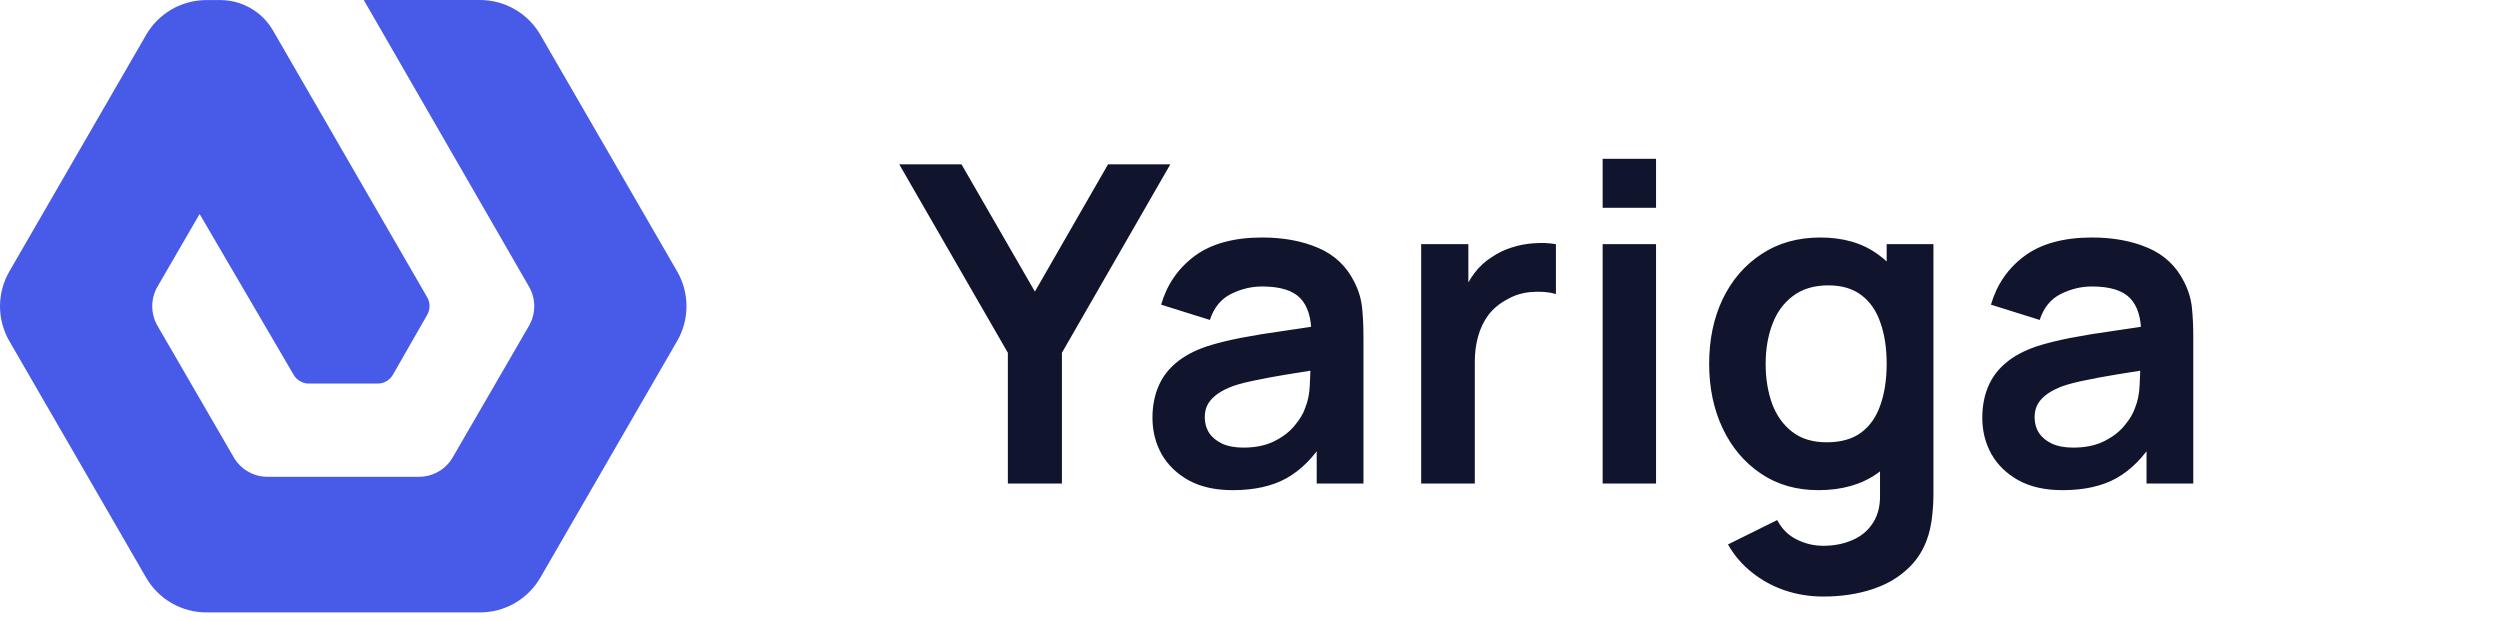
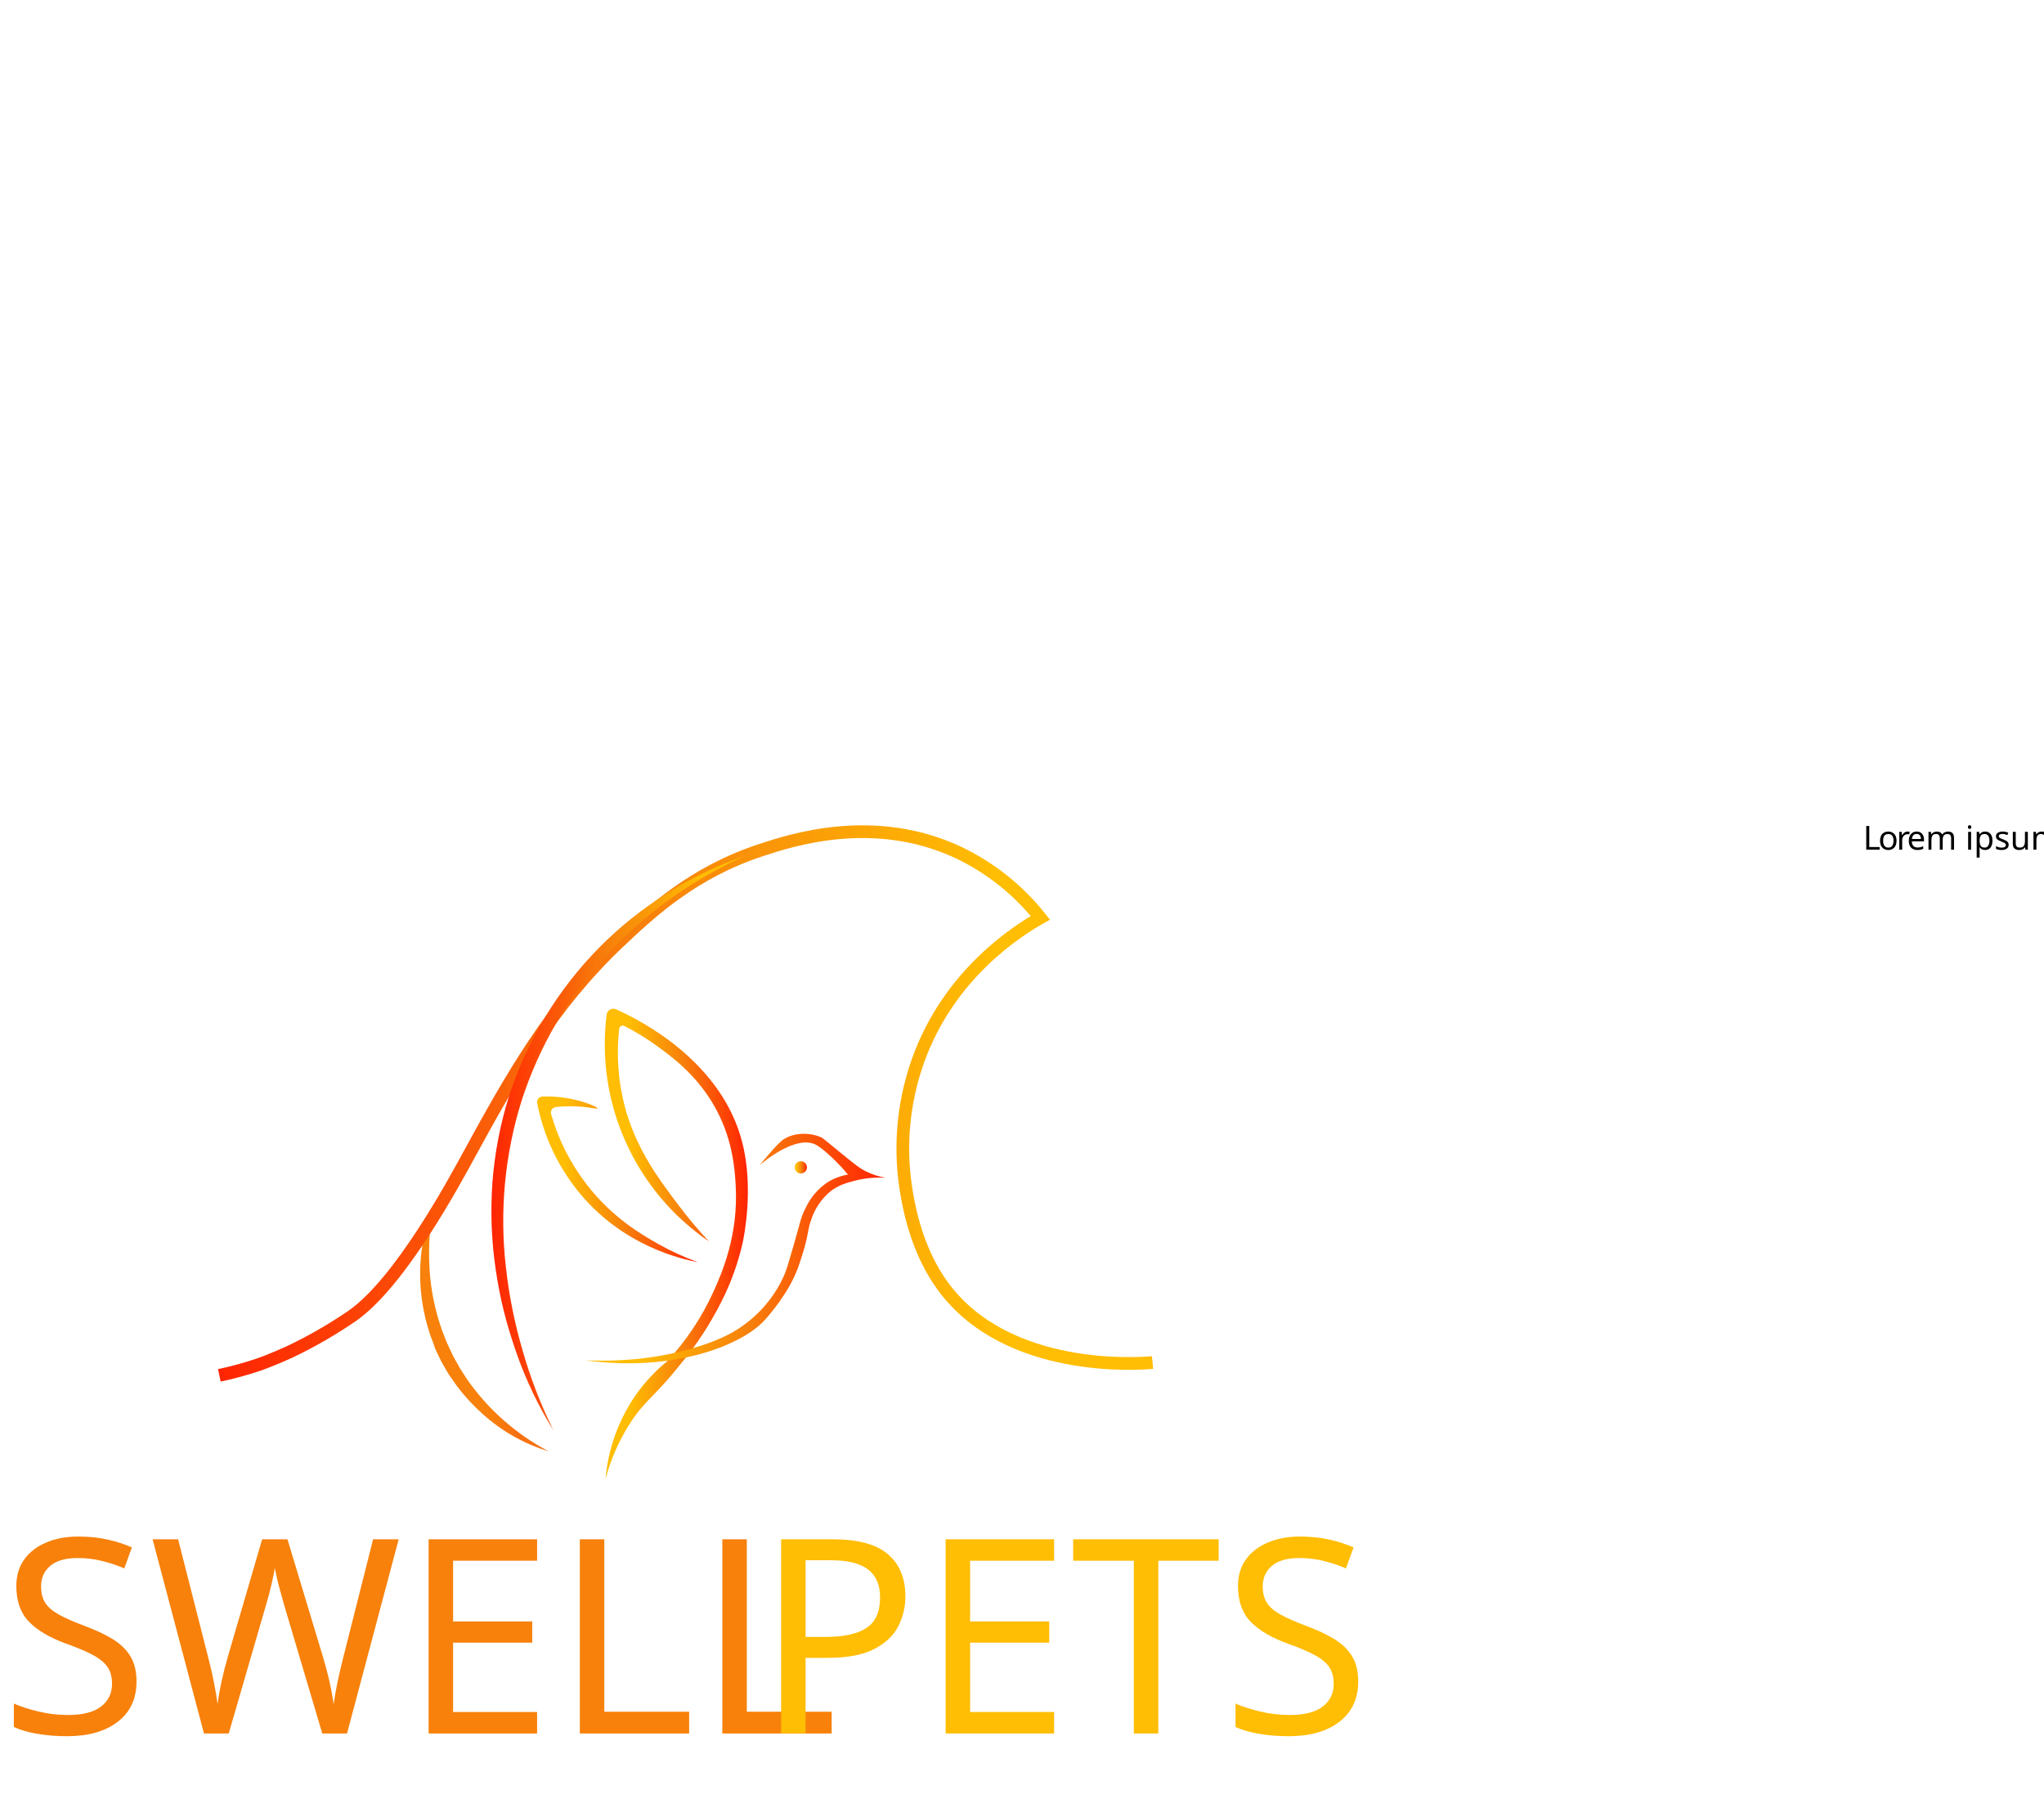
- <svg xmlns="http://www.w3.org/2000/svg" width="141" height="35" viewBox="0 0 141 35" fill="none">
-   <path d="M29.84 16.174C30.031 16.508 30.132 16.886 30.132 17.27C30.132 17.654 30.031 18.032 29.84 18.366L25.531 25.799C25.338 26.131 25.062 26.406 24.73 26.598C24.398 26.789 24.021 26.89 23.637 26.891L15.066 26.891C14.685 26.888 14.311 26.785 13.982 26.594C13.652 26.403 13.378 26.128 13.187 25.799L8.878 18.366C8.687 18.032 8.586 17.654 8.586 17.27C8.586 16.886 8.687 16.508 8.878 16.174L11.258 12.07L16.555 21.128C16.642 21.282 16.769 21.411 16.923 21.5C17.077 21.589 17.252 21.635 17.43 21.633L21.288 21.633C21.466 21.635 21.641 21.589 21.795 21.5C21.949 21.411 22.076 21.282 22.163 21.128L24.092 17.76C24.18 17.609 24.226 17.437 24.226 17.262C24.226 17.088 24.18 16.916 24.092 16.765L15.397 1.72C15.096 1.199 14.662 0.765 14.14 0.464C13.618 0.163 13.026 0.004 12.423 0.004L11.644 0.004C10.954 0.004 10.277 0.185 9.68 0.53C9.082 0.874 8.586 1.37 8.242 1.967L0.527 15.31C0.182 15.907 -7.84862e-07 16.584 -7.54727e-07 17.274C-7.24593e-07 17.963 0.182 18.64 0.527 19.237L8.242 32.58C8.587 33.177 9.083 33.672 9.68 34.016C10.278 34.36 10.955 34.541 11.644 34.54L27.074 34.54C27.764 34.54 28.441 34.359 29.038 34.014C29.636 33.67 30.131 33.174 30.476 32.577L38.191 19.233C38.536 18.637 38.718 17.959 38.718 17.27C38.718 16.581 38.536 15.903 38.191 15.306L30.476 1.963C30.131 1.366 29.636 0.87 29.038 0.526C28.441 0.181 27.764 -0 27.074 3.09408e-06L20.516 3.38073e-06L29.84 16.174Z" fill="#475BE8" />
-   <path d="M56.843 27.27V19.895L50.718 9.27H54.23L58.368 16.445L62.493 9.27H66.005L59.893 19.895V27.27H56.843ZM69.524 27.645C68.549 27.645 67.724 27.462 67.049 27.095C66.374 26.72 65.862 26.224 65.512 25.608C65.17 24.991 64.999 24.312 64.999 23.57C64.999 22.92 65.108 22.337 65.324 21.82C65.541 21.295 65.874 20.845 66.324 20.47C66.774 20.087 67.358 19.774 68.074 19.532C68.616 19.358 69.249 19.199 69.974 19.058C70.708 18.916 71.499 18.787 72.349 18.67C73.208 18.545 74.103 18.412 75.037 18.27L73.962 18.883C73.97 17.949 73.762 17.262 73.337 16.82C72.912 16.378 72.195 16.157 71.187 16.157C70.578 16.157 69.991 16.299 69.424 16.582C68.858 16.866 68.462 17.353 68.237 18.045L65.487 17.183C65.82 16.041 66.453 15.124 67.387 14.432C68.328 13.741 69.595 13.395 71.187 13.395C72.387 13.395 73.441 13.591 74.349 13.982C75.266 14.374 75.945 15.016 76.387 15.908C76.628 16.383 76.774 16.87 76.824 17.37C76.874 17.862 76.899 18.399 76.899 18.983V27.27H74.262V24.345L74.699 24.82C74.091 25.795 73.378 26.512 72.562 26.97C71.753 27.42 70.741 27.645 69.524 27.645ZM70.124 25.245C70.808 25.245 71.391 25.124 71.874 24.883C72.358 24.641 72.741 24.345 73.024 23.995C73.316 23.645 73.512 23.316 73.612 23.008C73.77 22.624 73.858 22.187 73.874 21.695C73.899 21.195 73.912 20.791 73.912 20.483L74.837 20.758C73.928 20.899 73.149 21.024 72.499 21.133C71.849 21.241 71.291 21.345 70.824 21.445C70.358 21.537 69.945 21.641 69.587 21.758C69.237 21.883 68.941 22.028 68.699 22.195C68.458 22.362 68.27 22.553 68.137 22.77C68.012 22.987 67.949 23.241 67.949 23.532C67.949 23.866 68.033 24.162 68.199 24.42C68.366 24.67 68.608 24.87 68.924 25.02C69.249 25.17 69.649 25.245 70.124 25.245ZM80.154 27.27V13.77H82.816V17.058L82.491 16.633C82.658 16.183 82.879 15.774 83.154 15.408C83.437 15.033 83.774 14.724 84.166 14.482C84.499 14.258 84.866 14.082 85.266 13.957C85.674 13.824 86.091 13.745 86.516 13.72C86.941 13.687 87.354 13.703 87.754 13.77V16.582C87.354 16.466 86.891 16.428 86.366 16.47C85.849 16.512 85.383 16.657 84.966 16.907C84.549 17.133 84.208 17.42 83.941 17.77C83.683 18.12 83.491 18.52 83.366 18.97C83.241 19.412 83.179 19.891 83.179 20.407V27.27H80.154ZM90.389 11.72V8.957H93.401V11.72H90.389ZM90.389 27.27V13.77H93.401V27.27H90.389ZM102.821 33.645C102.071 33.645 101.35 33.528 100.658 33.295C99.975 33.062 99.358 32.724 98.808 32.282C98.258 31.849 97.808 31.324 97.458 30.707L100.233 29.332C100.492 29.824 100.854 30.187 101.321 30.42C101.796 30.662 102.3 30.782 102.833 30.782C103.458 30.782 104.017 30.67 104.508 30.445C105 30.228 105.379 29.903 105.646 29.47C105.921 29.045 106.05 28.512 106.033 27.87V24.032H106.408V13.77H109.046V27.92C109.046 28.262 109.029 28.587 108.996 28.895C108.971 29.212 108.925 29.52 108.858 29.82C108.658 30.695 108.275 31.412 107.708 31.97C107.142 32.537 106.437 32.958 105.596 33.233C104.762 33.508 103.837 33.645 102.821 33.645ZM102.558 27.645C101.317 27.645 100.233 27.332 99.308 26.707C98.383 26.082 97.667 25.233 97.158 24.157C96.65 23.082 96.396 21.87 96.396 20.52C96.396 19.153 96.65 17.937 97.158 16.87C97.675 15.795 98.404 14.949 99.346 14.332C100.287 13.707 101.396 13.395 102.671 13.395C103.954 13.395 105.029 13.707 105.896 14.332C106.771 14.949 107.433 15.795 107.883 16.87C108.333 17.945 108.558 19.162 108.558 20.52C108.558 21.862 108.333 23.074 107.883 24.157C107.433 25.233 106.762 26.082 105.871 26.707C104.979 27.332 103.875 27.645 102.558 27.645ZM103.021 24.945C103.829 24.945 104.479 24.762 104.971 24.395C105.471 24.02 105.833 23.499 106.058 22.832C106.292 22.166 106.408 21.395 106.408 20.52C106.408 19.637 106.292 18.866 106.058 18.207C105.833 17.541 105.479 17.024 104.996 16.657C104.512 16.282 103.887 16.095 103.121 16.095C102.312 16.095 101.646 16.295 101.121 16.695C100.596 17.087 100.208 17.62 99.958 18.295C99.708 18.962 99.583 19.703 99.583 20.52C99.583 21.345 99.704 22.095 99.946 22.77C100.196 23.437 100.575 23.966 101.083 24.358C101.592 24.749 102.237 24.945 103.021 24.945ZM116.326 27.645C115.351 27.645 114.526 27.462 113.851 27.095C113.176 26.72 112.664 26.224 112.314 25.608C111.972 24.991 111.801 24.312 111.801 23.57C111.801 22.92 111.909 22.337 112.126 21.82C112.343 21.295 112.676 20.845 113.126 20.47C113.576 20.087 114.159 19.774 114.876 19.532C115.418 19.358 116.051 19.199 116.776 19.058C117.509 18.916 118.301 18.787 119.151 18.67C120.009 18.545 120.905 18.412 121.839 18.27L120.764 18.883C120.772 17.949 120.564 17.262 120.139 16.82C119.714 16.378 118.997 16.157 117.989 16.157C117.38 16.157 116.793 16.299 116.226 16.582C115.659 16.866 115.264 17.353 115.039 18.045L112.289 17.183C112.622 16.041 113.255 15.124 114.189 14.432C115.13 13.741 116.397 13.395 117.989 13.395C119.189 13.395 120.243 13.591 121.151 13.982C122.068 14.374 122.747 15.016 123.189 15.908C123.43 16.383 123.576 16.87 123.626 17.37C123.676 17.862 123.701 18.399 123.701 18.983V27.27H121.064V24.345L121.501 24.82C120.893 25.795 120.18 26.512 119.364 26.97C118.555 27.42 117.543 27.645 116.326 27.645ZM116.926 25.245C117.609 25.245 118.193 25.124 118.676 24.883C119.159 24.641 119.543 24.345 119.826 23.995C120.118 23.645 120.314 23.316 120.414 23.008C120.572 22.624 120.659 22.187 120.676 21.695C120.701 21.195 120.714 20.791 120.714 20.483L121.639 20.758C120.73 20.899 119.951 21.024 119.301 21.133C118.651 21.241 118.093 21.345 117.626 21.445C117.159 21.537 116.747 21.641 116.389 21.758C116.039 21.883 115.743 22.028 115.501 22.195C115.259 22.362 115.072 22.553 114.939 22.77C114.814 22.987 114.751 23.241 114.751 23.532C114.751 23.866 114.834 24.162 115.001 24.42C115.168 24.67 115.409 24.87 115.726 25.02C116.051 25.17 116.451 25.245 116.926 25.245Z" fill="#11142D" />
+ <svg xmlns="http://www.w3.org/2000/svg" xmlns:xlink="http://www.w3.org/1999/xlink" id="Layer_1" data-name="Layer 1" viewBox="0 0 739.48 657.21">
+   <defs>
+     <style>.cls-1{font-size:98.39px;fill:#f7810b;font-family:FuturaBT-Medium, FuturaBT Medium;font-weight:500;}.cls-2{fill:#ffbd03;font-family:CenturyGothic, Century Gothic;font-weight:400;letter-spacing:0em;}.cls-3{fill:url(#linear-gradient);}.cls-4{fill:url(#linear-gradient-2);}.cls-5{fill:url(#linear-gradient-3);}.cls-6{fill:url(#linear-gradient-4);}.cls-7{fill:url(#linear-gradient-5);}.cls-8{fill:none;stroke-miterlimit:10;stroke-width:4.6px;stroke:url(#linear-gradient-6);}.cls-9{fill:url(#linear-gradient-7);}.cls-10{font-size:12px;font-family:MyriadPro-Regular, Myriad Pro;}.cls-11{letter-spacing:-0.01em;}.cls-12{letter-spacing:-0.01em;}</style>
+     <linearGradient id="linear-gradient" x1="362.19" y1="439.94" x2="413.92" y2="439.94" gradientUnits="userSpaceOnUse">
+       <stop offset="0.17" stop-color="#ffbd03" />
+       <stop offset="0.54" stop-color="#f7810b" />
+       <stop offset="1" stop-color="#ff2402" />
+     </linearGradient>
+     <linearGradient id="linear-gradient-2" x1="355.16" y1="441.64" x2="463.84" y2="441.64" xlink:href="#linear-gradient" />
+     <linearGradient id="linear-gradient-3" x1="287.52" y1="422.26" x2="291.95" y2="422.26" xlink:href="#linear-gradient" />
+     <linearGradient id="linear-gradient-4" x1="337.68" y1="416.59" x2="395.8" y2="416.59" xlink:href="#linear-gradient" />
+     <linearGradient id="linear-gradient-5" x1="294.71" y1="470.16" x2="342.69" y2="470.16" gradientUnits="userSpaceOnUse">
+       <stop offset="0.54" stop-color="#f7810b" />
+       <stop offset="0.74" stop-color="#f77010" />
+     </linearGradient>
+     <linearGradient id="linear-gradient-6" x1="222.24" y1="389.14" x2="560.57" y2="389.14" gradientUnits="userSpaceOnUse">
+       <stop offset="0" stop-color="#ff2402" />
+       <stop offset="0.46" stop-color="#f7810b" />
+       <stop offset="0.83" stop-color="#ffbd03" />
+     </linearGradient>
+     <linearGradient id="linear-gradient-7" x1="320.86" y1="403.57" x2="413.53" y2="403.57" xlink:href="#linear-gradient-6" />
+   </defs>
+   <text class="cls-1" transform="translate(0 627.04)">SWELL<tspan class="cls-2" x="273.04" y="0">PETS</tspan>
+   </text>
+   <path class="cls-3" d="M366.26,355.1a2.44,2.44,0,0,0-3.42,1.93,86.26,86.26,0,0,0,37,82A152.35,152.35,0,0,1,389,426.15c-7.18-9.49-15.36-20.3-19.49-35.5a77.23,77.23,0,0,1-2.14-28.52,1.3,1.3,0,0,1,1.89-1,87.63,87.63,0,0,1,11.59,7.08c5.32,3.86,14.07,10.19,20.54,21.18,7,11.87,7.77,23.14,8.13,29.31,1.05,18.09-4.93,31.66-8.13,38.73a94.11,94.11,0,0,1-16.69,25,60.89,60.89,0,0,0-11.34,12.19A62.76,62.76,0,0,0,362.43,525,71.73,71.73,0,0,1,371,505.32c5.52-8.79,8.81-9.65,18.18-21.4a119.33,119.33,0,0,0,15.19-23.1,91.71,91.71,0,0,0,7.7-21.39c.41-1.87,4.11-19.66-.21-36.37C404.42,374.32,376.06,359.48,366.26,355.1Z" transform="translate(-143.37 10)" />
+   <path class="cls-4" d="M418.2,411.47c.93-1.17,2.34-2.87,4.13-4.85a38.61,38.61,0,0,1,4-4.13c3.82-2.85,9.68-3,14-1.15.68.29.7.37,6.71,5.28s7.31,5.93,9.41,7a26,26,0,0,0,7.42,2.43A34.77,34.77,0,0,0,453,417c-3.08.78-6.17,1.56-9.27,4a22.07,22.07,0,0,0-6.85,10.12c-1.33,3.52-.82,4.41-2.71,11,0,0-1,3.38-2.14,6.56-3.33,9.06-10.66,17.42-12.41,19.25-8.57,9-33.21,18.46-64.46,14.12,19.42.87,33.59-2.6,41.78-5.28s12.58-5.23,16.21-8a44.26,44.26,0,0,0,14.17-18.08c.68-1.68,1.5-4.49,3.14-10.12,2.5-8.59,2.57-10.22,4.42-13.7a22.63,22.63,0,0,1,7.56-9,20.23,20.23,0,0,1,7.7-3,59.91,59.91,0,0,0-4.27-4.7c-1.2-1.18-5-4.91-7.42-6.14C431.23,400.43,419.34,410.48,418.2,411.47Z" transform="translate(-143.37 10)" />
+   <circle class="cls-5" cx="289.73" cy="422.26" r="2.21" />
+   <path class="cls-6" d="M339.57,386.65a2,2,0,0,0-1.86,2.32,72.75,72.75,0,0,0,16,33.38c15.71,18.41,35.86,23,42.12,24.21A96.35,96.35,0,0,1,381.54,440c-6-3.37-16.55-9.48-25.81-21.4a75.87,75.87,0,0,1-13-25.65,2,2,0,0,1,1.64-2.48c.86-.1,1.84-.19,2.9-.25,7.37-.4,12.15,1.16,12.27.71s-4.9-2.71-11.17-3.74A43.44,43.44,0,0,0,339.57,386.65Z" transform="translate(-143.37 10)" />
+   <path class="cls-7" d="M300.32,425.42A94.12,94.12,0,0,0,299,452.05,79.15,79.15,0,0,0,301.37,465c.52,2.13,1.25,4.19,1.94,6.26.37,1,.8,2,1.19,3.05l.61,1.52.7,1.48,1.4,3c.49,1,1.06,1.91,1.58,2.86,1,2,2.3,3.71,3.43,5.58a83.77,83.77,0,0,0,29.59,26.21A63.12,63.12,0,0,1,318,501.49a70.25,70.25,0,0,1-9.41-10.23l-2-2.88c-.32-.48-.67-.95-1-1.45l-.88-1.51c-.58-1-1.18-2-1.72-3l-1.52-3.15-.73-1.58L300.2,476c-.41-1.09-.86-2.16-1.23-3.26-.68-2.23-1.42-4.43-1.88-6.72a67.74,67.74,0,0,1,3.23-40.62Z" transform="translate(-143.37 10)" />
+   <path class="cls-8" d="M222.72,487.5a124.64,124.64,0,0,0,14.3-3.92s4.49-1.53,11-4.5a166.26,166.26,0,0,0,22.92-13.2c17.34-12.21,36.77-48.4,41.86-57.72,15.76-28.87,30.25-54.51,54.63-77.55,11.76-11.1,26.88-25.09,51.24-33.1,11-3.63,40.78-13.41,71.24.77A83.78,83.78,0,0,1,519.76,322c-7.47,4.22-33.1,19.92-44.42,52.09a94.65,94.65,0,0,0-3.83,48.25c1,5.53,3.74,20.28,13,32.94,23.26,31.74,71.39,28,75.83,27.57" transform="translate(-143.37 10)" />
+   <path class="cls-9" d="M412.65,299.68a156.61,156.61,0,0,0-26.79,15.49,148.18,148.18,0,0,0-23.07,20.29,142.43,142.43,0,0,0-30.63,52.43,145.64,145.64,0,0,0-5.76,60.52,175.29,175.29,0,0,0,6.06,30.17,171,171,0,0,0,11.17,28.89,142.13,142.13,0,0,1-13.44-28.15q-2.6-7.4-4.53-15c-1.27-5.08-2.24-10.24-3-15.43a146.78,146.78,0,0,1-1.42-15.69,151,151,0,0,1,.3-15.78,140.75,140.75,0,0,1,6-31c.87-2.49,1.71-5,2.67-7.45l1.5-3.66.75-1.83.86-1.78,3.44-7.12c1.24-2.33,2.61-4.58,3.94-6.86a135.42,135.42,0,0,1,43.84-44.51A132.24,132.24,0,0,1,412.65,299.68Z" transform="translate(-143.37 10)" />
+   <text class="cls-10" transform="translate(674.02 307.34)">
+     <tspan class="cls-11">L</tspan>
+     <tspan x="5.5" y="0">o</tspan>
+     <tspan class="cls-12" x="12.08" y="0">r</tspan>
+     <tspan x="15.89" y="0">em ipsum</tspan>
+   </text>
+   <text x="-143.37" y="10" />
</svg>
